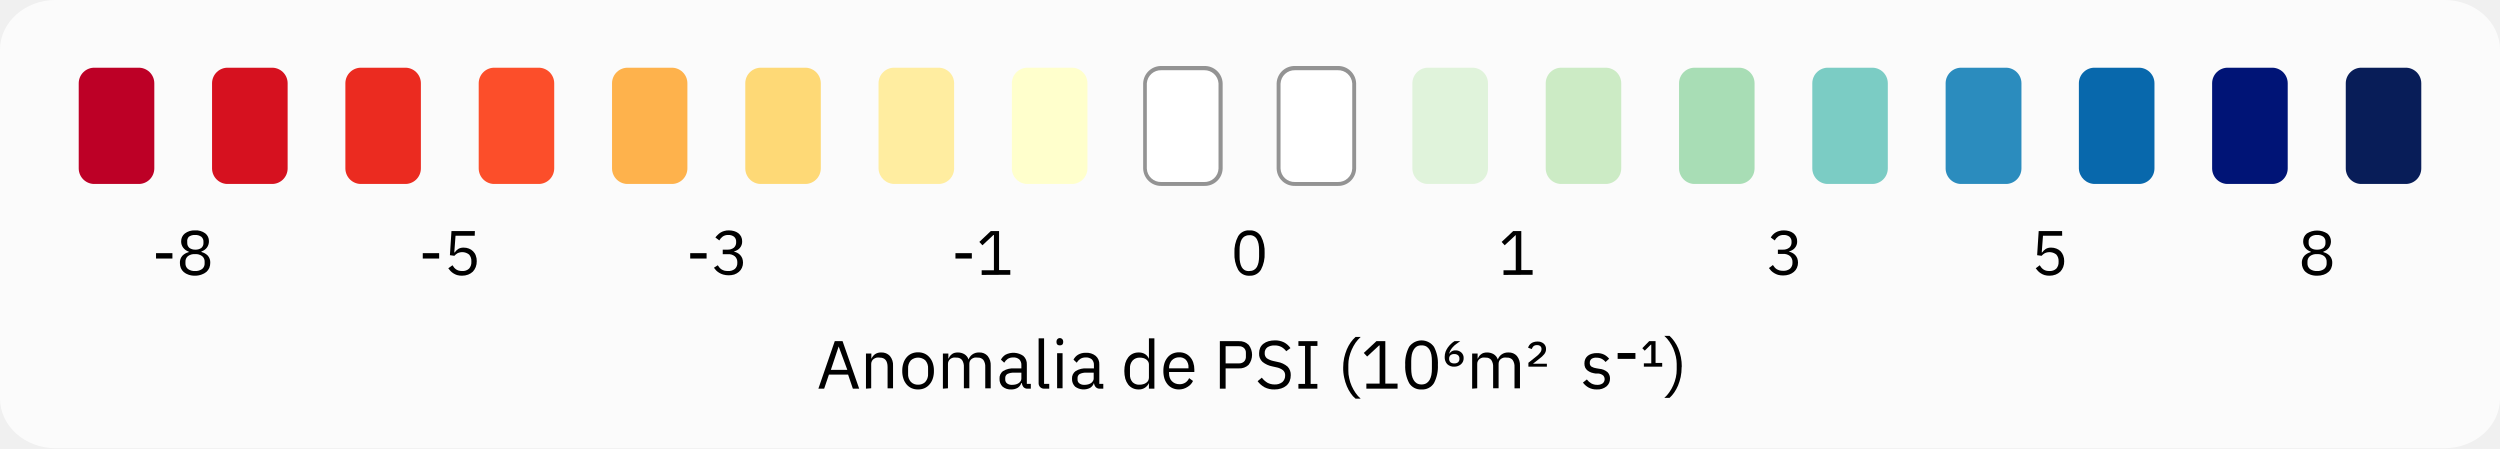
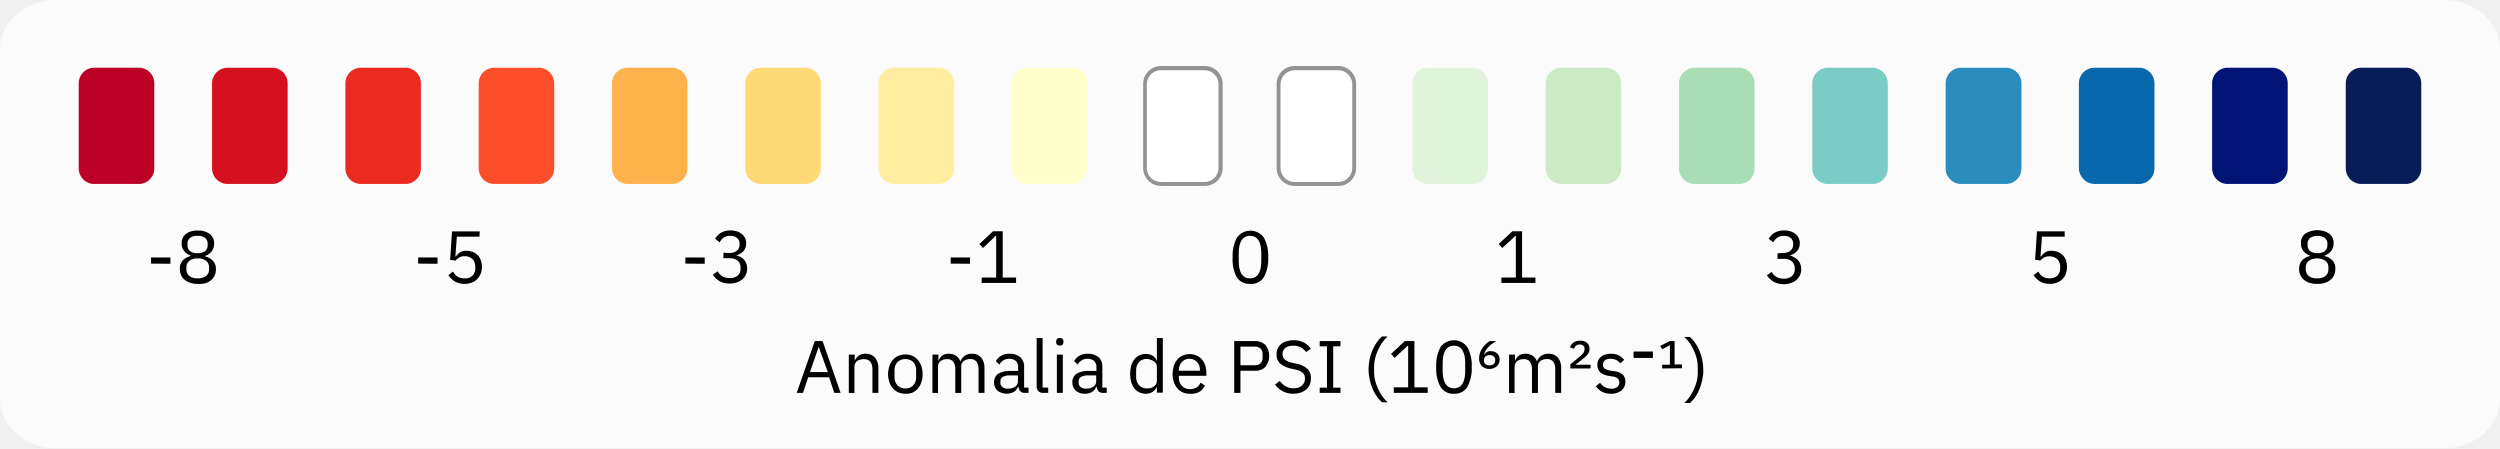
<svg xmlns="http://www.w3.org/2000/svg" id="Camada_1" data-name="Camada 1" viewBox="0 0 320.45 57.45">
-   <g style="opacity: 0.75">
-     <path d="M0,6.38C0,2.86,3.19,0,7.12,0H313.33c3.93,0,7.12,2.86,7.12,6.38V51.07c0,3.52-3.19,6.38-7.12,6.38H7.12C3.19,57.45,0,54.59,0,51.07Z" style="fill: #fff" />
+   <defs>
+     <style>.cls-1{opacity:0.75;}.cls-2{fill:#fff;}.cls-3{fill:#939393;}.cls-4{fill:#eb2b20;}.cls-5{fill:#d6111f;}.cls-6{fill:#bd0026;}.cls-7{fill:#0868ac;}.cls-8{fill:#001476;}.cls-9{fill:#081d58;}.cls-10{fill:#2b8cbe;}.cls-11{fill:#7bccc4;}.cls-12{fill:#a8ddb5;}.cls-13{fill:#ccebc5;}.cls-14{fill:#e0f3db;}.cls-15{fill:#ffc;}.cls-16{fill:#ffeda0;}.cls-17{fill:#fed976;}.cls-18{fill:#feb24c;}.cls-19{fill:#fc4e2a;}</style>
+   </defs>
+   <g class="cls-1">
+     <path class="cls-2" d="M0,6.38C0,2.86,3.19,0,7.12,0H313.33c3.93,0,7.12,2.86,7.12,6.38V51.07c0,3.52-3.19,6.38-7.12,6.38H7.12C3.19,57.45,0,54.59,0,51.07Z" />
  </g>
-   <g>
-     <path d="M54.19,33.14v-.69h2.1v.69Z" />
-     <path d="M60.85,30.22H58.39l-.16,2.14h.05a1.78,1.78,0,0,1,.46-.45,1.27,1.27,0,0,1,.7-.17,1.76,1.76,0,0,1,.66.12,1.46,1.46,0,0,1,.53.34,1.4,1.4,0,0,1,.35.54,1.92,1.92,0,0,1,.13.74,2,2,0,0,1-.13.75,1.79,1.79,0,0,1-.37.59,1.86,1.86,0,0,1-.6.38,2.18,2.18,0,0,1-.79.14,2.35,2.35,0,0,1-.63-.08,2,2,0,0,1-.47-.22,1.86,1.86,0,0,1-.37-.3,3.17,3.17,0,0,1-.29-.35L58,34a2.44,2.44,0,0,0,.22.31,1.38,1.38,0,0,0,.26.23,1.26,1.26,0,0,0,.33.15,1.84,1.84,0,0,0,.44.05,1.17,1.17,0,0,0,.88-.31,1.21,1.21,0,0,0,.29-.86v-.08a1.21,1.21,0,0,0-.29-.86,1.4,1.4,0,0,0-1.49-.17,1.8,1.8,0,0,0-.4.33l-.57-.08.2-3.09h3Z" />
-   </g>
-   <g>
-     <path d="M20,33.14v-.69h2.1v.69Z" />
-     <path d="M25,35.34a2.39,2.39,0,0,1-.84-.13,1.79,1.79,0,0,1-.61-.34,1.42,1.42,0,0,1-.37-.51,1.75,1.75,0,0,1-.12-.65,1.3,1.3,0,0,1,.31-.92,1.71,1.71,0,0,1,.82-.47v-.07a1.42,1.42,0,0,1-.7-.49,1.29,1.29,0,0,1-.27-.83,1.26,1.26,0,0,1,.47-1A2,2,0,0,1,25,29.53a2,2,0,0,1,1.31.38,1.23,1.23,0,0,1,.47,1,1.35,1.35,0,0,1-.26.83,1.42,1.42,0,0,1-.7.49v.07a1.76,1.76,0,0,1,.82.47,1.3,1.3,0,0,1,.31.92,1.75,1.75,0,0,1-.12.65,1.55,1.55,0,0,1-.37.51,1.89,1.89,0,0,1-.61.34A2.41,2.41,0,0,1,25,35.34Zm0-.6a1.43,1.43,0,0,0,.91-.26.88.88,0,0,0,.32-.74v-.17a.88.88,0,0,0-.32-.74,1.37,1.37,0,0,0-.91-.26,1.39,1.39,0,0,0-.91.26.9.9,0,0,0-.32.74v.17a.9.9,0,0,0,.32.74A1.45,1.45,0,0,0,25,34.74ZM25,32a1.26,1.26,0,0,0,.81-.22.81.81,0,0,0,.27-.66V31a.79.79,0,0,0-.27-.65,1.26,1.26,0,0,0-.81-.23,1.23,1.23,0,0,0-.8.23A.8.8,0,0,0,24,31v.12a.82.82,0,0,0,.28.66A1.23,1.23,0,0,0,25,32Z" />
-   </g>
-   <g>
-     <path d="M88.47,33.14v-.69h2.1v.69Z" />
-     <path d="M93.22,32a1.26,1.26,0,0,0,.86-.26.88.88,0,0,0,.28-.67V31a.81.81,0,0,0-.27-.66,1.13,1.13,0,0,0-.73-.22,1.19,1.19,0,0,0-.71.19,1.59,1.59,0,0,0-.45.51l-.5-.38A2,2,0,0,1,92,30.1a1.8,1.8,0,0,1,.82-.49,1.92,1.92,0,0,1,.61-.08,2.39,2.39,0,0,1,.66.09,1.66,1.66,0,0,1,.55.27,1.39,1.39,0,0,1,.36.44,1.33,1.33,0,0,1,.13.61,1.23,1.23,0,0,1-.31.86,1.27,1.27,0,0,1-.34.27,1.75,1.75,0,0,1-.43.17v0a2.32,2.32,0,0,1,.44.16,1.49,1.49,0,0,1,.38.28,1.51,1.51,0,0,1,.27.42,1.7,1.7,0,0,1,.1.57,1.59,1.59,0,0,1-.14.66,1.43,1.43,0,0,1-.39.52,1.92,1.92,0,0,1-.6.34,2.6,2.6,0,0,1-1.42,0,2.09,2.09,0,0,1-.5-.22,2,2,0,0,1-.39-.3,3.17,3.17,0,0,1-.29-.35L92,34a2.26,2.26,0,0,0,.23.31,1.18,1.18,0,0,0,.27.23,1.84,1.84,0,0,0,.35.15,2,2,0,0,0,.45.05,1.31,1.31,0,0,0,.9-.27,1,1,0,0,0,.31-.78v-.06a1,1,0,0,0-.31-.77,1.26,1.26,0,0,0-.9-.28h-.66V32Z" />
-   </g>
-   <g>
-     <path d="M122.47,33.14v-.69h2.1v.69Z" />
-     <path d="M125.83,35.24v-.6h1.57V30.12h-.06l-1.41,1.32-.4-.43L127,29.62h1.06v5h1.44v.6Z" />
-   </g>
-   <path d="M160.16,35.34a1.57,1.57,0,0,1-1.46-.77,4.12,4.12,0,0,1-.47-2.14,4.12,4.12,0,0,1,.47-2.14,1.56,1.56,0,0,1,1.46-.76,1.59,1.59,0,0,1,1.47.76,4.12,4.12,0,0,1,.47,2.14,4.12,4.12,0,0,1-.47,2.14A1.6,1.6,0,0,1,160.16,35.34Zm0-.6a1.15,1.15,0,0,0,.57-.14,1.06,1.06,0,0,0,.38-.38,2.27,2.27,0,0,0,.21-.59,4.14,4.14,0,0,0,.07-.74V32a4.14,4.14,0,0,0-.07-.74,2.27,2.27,0,0,0-.21-.59,1,1,0,0,0-1-.52,1.11,1.11,0,0,0-.56.14,1.06,1.06,0,0,0-.38.38,2,2,0,0,0-.21.59,3.38,3.38,0,0,0-.07.74v.92a3.38,3.38,0,0,0,.07.74,2,2,0,0,0,.21.59,1,1,0,0,0,.38.38A1.11,1.11,0,0,0,160.16,34.74Z" />
-   <path d="M192.72,35.24v-.6h1.57V30.12h0l-1.42,1.32-.39-.43,1.48-1.39H195v5h1.45v.6Z" />
-   <path d="M228.5,32a1.26,1.26,0,0,0,.86-.26.88.88,0,0,0,.28-.67V31a.81.81,0,0,0-.27-.66,1.13,1.13,0,0,0-.73-.22,1.19,1.19,0,0,0-.71.19,1.59,1.59,0,0,0-.45.51l-.5-.38a2,2,0,0,1,.25-.34,1.67,1.67,0,0,1,.82-.49,1.92,1.92,0,0,1,.61-.08,2.39,2.39,0,0,1,.66.09,1.66,1.66,0,0,1,.55.27,1.39,1.39,0,0,1,.36.44,1.33,1.33,0,0,1,.13.61,1.23,1.23,0,0,1-.31.86,1.27,1.27,0,0,1-.34.27,1.75,1.75,0,0,1-.43.17v0a2.32,2.32,0,0,1,.44.16,1.49,1.49,0,0,1,.38.28,1.51,1.51,0,0,1,.27.42,1.7,1.7,0,0,1,.1.57,1.59,1.59,0,0,1-.14.66,1.43,1.43,0,0,1-.39.52,1.92,1.92,0,0,1-.6.34,2.45,2.45,0,0,1-.78.12,2.57,2.57,0,0,1-.65-.08,2.2,2.2,0,0,1-.49-.22,2,2,0,0,1-.39-.3,3.17,3.17,0,0,1-.29-.35l.51-.39a2.26,2.26,0,0,0,.23.31,1.18,1.18,0,0,0,.27.23,1.84,1.84,0,0,0,.35.15,2,2,0,0,0,.45.05,1.31,1.31,0,0,0,.9-.27,1,1,0,0,0,.31-.78v-.06a1,1,0,0,0-.31-.77,1.26,1.26,0,0,0-.9-.28h-.66V32Z" />
-   <path d="M264.33,30.22h-2.46l-.16,2.14h.05a1.78,1.78,0,0,1,.46-.45,1.27,1.27,0,0,1,.7-.17,1.76,1.76,0,0,1,.66.12,1.6,1.6,0,0,1,.54.34,1.66,1.66,0,0,1,.34.54,1.92,1.92,0,0,1,.13.74,2,2,0,0,1-.13.75,1.79,1.79,0,0,1-.37.59,1.86,1.86,0,0,1-.6.38,2.18,2.18,0,0,1-.79.14,2.35,2.35,0,0,1-.63-.08,2,2,0,0,1-.47-.22,1.86,1.86,0,0,1-.37-.3,3.17,3.17,0,0,1-.29-.35l.51-.39a2.44,2.44,0,0,0,.22.31,1.38,1.38,0,0,0,.26.23,1.26,1.26,0,0,0,.33.15,1.84,1.84,0,0,0,.44.05,1.17,1.17,0,0,0,.88-.31,1.21,1.21,0,0,0,.29-.86v-.08a1.21,1.21,0,0,0-.29-.86,1.4,1.4,0,0,0-1.49-.17,1.8,1.8,0,0,0-.4.33l-.57-.08.2-3.09h3Z" />
-   <path d="M297,35.34a2.39,2.39,0,0,1-.84-.13,1.7,1.7,0,0,1-.61-.34,1.31,1.31,0,0,1-.37-.51,1.57,1.57,0,0,1-.13-.65,1.3,1.3,0,0,1,.32-.92,1.71,1.71,0,0,1,.82-.47v-.07a1.45,1.45,0,0,1-.71-.49,1.35,1.35,0,0,1-.26-.83,1.26,1.26,0,0,1,.47-1,2.45,2.45,0,0,1,2.62,0,1.26,1.26,0,0,1,.47,1,1.35,1.35,0,0,1-.26.83,1.45,1.45,0,0,1-.71.49v.07a1.71,1.71,0,0,1,.82.47,1.3,1.3,0,0,1,.32.92,1.57,1.57,0,0,1-.13.65,1.31,1.31,0,0,1-.37.51,1.74,1.74,0,0,1-.6.34A2.49,2.49,0,0,1,297,35.34Zm0-.6a1.43,1.43,0,0,0,.91-.26.9.9,0,0,0,.32-.74v-.17a.9.9,0,0,0-.32-.74,1.37,1.37,0,0,0-.91-.26,1.39,1.39,0,0,0-.91.26.9.9,0,0,0-.32.74v.17a.9.9,0,0,0,.32.74A1.45,1.45,0,0,0,297,34.74ZM297,32a1.28,1.28,0,0,0,.81-.22.81.81,0,0,0,.27-.66V31a.79.79,0,0,0-.27-.65,1.28,1.28,0,0,0-.81-.23,1.23,1.23,0,0,0-.8.23.77.77,0,0,0-.28.65v.12a.79.79,0,0,0,.28.66A1.23,1.23,0,0,0,297,32Z" />
-   <g>
-     <path d="M109.32,49.82l-.61-1.8h-2.46l-.61,1.8h-.74L107,43.73H108l2.13,6.09Zm-1.82-5.41h0l-1,3h2.11Z" />
-     <path d="M111,49.82v-4.5h.69V46h0a1.49,1.49,0,0,1,.47-.6,1.31,1.31,0,0,1,.8-.22,1.42,1.42,0,0,1,1.11.45,1.8,1.8,0,0,1,.4,1.26v2.89h-.7V47.05c0-.81-.34-1.21-1-1.21a1.33,1.33,0,0,0-.4,0,1.23,1.23,0,0,0-.35.15.72.72,0,0,0-.25.27.8.8,0,0,0-.1.38v3.13Z" />
-     <path d="M117.68,49.92a2,2,0,0,1-.83-.16,1.77,1.77,0,0,1-.64-.48,2.12,2.12,0,0,1-.41-.74,3,3,0,0,1-.15-1,3,3,0,0,1,.15-1,2.12,2.12,0,0,1,.41-.74,1.77,1.77,0,0,1,.64-.48,2,2,0,0,1,.83-.16,2,2,0,0,1,.82.16,1.77,1.77,0,0,1,.64.48,2.14,2.14,0,0,1,.42.74,3,3,0,0,1,.15,1,3,3,0,0,1-.15,1,2.14,2.14,0,0,1-.42.74,1.77,1.77,0,0,1-.64.48A2,2,0,0,1,117.68,49.92Zm0-.61a1.25,1.25,0,0,0,.92-.35,1.44,1.44,0,0,0,.36-1.07v-.64a1.44,1.44,0,0,0-.36-1.07,1.41,1.41,0,0,0-1.84,0,1.44,1.44,0,0,0-.36,1.07v.64a1.44,1.44,0,0,0,.36,1.07A1.25,1.25,0,0,0,117.68,49.31Z" />
-     <path d="M120.86,49.82v-4.5h.7V46h0l.18-.32a1,1,0,0,1,.25-.26.88.88,0,0,1,.33-.18,1.56,1.56,0,0,1,.46-.06,1.67,1.67,0,0,1,.82.21,1.25,1.25,0,0,1,.55.69h0a1.39,1.39,0,0,1,.46-.63,1.41,1.41,0,0,1,.91-.27,1.35,1.35,0,0,1,1.08.45,1.85,1.85,0,0,1,.39,1.26v2.89h-.7V47.05a1.47,1.47,0,0,0-.24-.91.88.88,0,0,0-.75-.3,1.23,1.23,0,0,0-.39,0,1.17,1.17,0,0,0-.34.15.78.78,0,0,0-.24.27.92.92,0,0,0-.08.38v3.13h-.7V47.05a1.47,1.47,0,0,0-.24-.91.86.86,0,0,0-.73-.3,1.33,1.33,0,0,0-.4,0,1.17,1.17,0,0,0-.34.15.78.78,0,0,0-.24.27.79.79,0,0,0-.09.38v3.13Z" />
-     <path d="M131.74,49.82a.68.68,0,0,1-.56-.21,1.06,1.06,0,0,1-.21-.52h-.05a1.16,1.16,0,0,1-.49.63,1.57,1.57,0,0,1-.81.2,1.61,1.61,0,0,1-1.11-.36,1.32,1.32,0,0,1-.39-1,1.12,1.12,0,0,1,.46-1,2.46,2.46,0,0,1,1.45-.34h.89V46.8a1,1,0,0,0-.26-.73,1.1,1.1,0,0,0-.8-.25,1.27,1.27,0,0,0-.69.18,1.52,1.52,0,0,0-.45.49l-.42-.39a1.65,1.65,0,0,1,.58-.63,2.21,2.21,0,0,1,2.29.15,1.39,1.39,0,0,1,.45,1.11V49.2h.51v.62Zm-2-.49a1.86,1.86,0,0,0,.48-.06,1.26,1.26,0,0,0,.37-.17.91.91,0,0,0,.25-.27.66.66,0,0,0,.08-.32v-.74H130a1.8,1.8,0,0,0-.88.17.58.58,0,0,0-.27.51v.18a.61.61,0,0,0,.24.52A1,1,0,0,0,129.74,49.33Z" />
-     <path d="M133.87,49.82a.69.69,0,0,1-.55-.21.69.69,0,0,1-.19-.51V43.37h.7V49.2h.66v.62Z" />
-     <path d="M135.85,44.27a.45.45,0,0,1-.33-.11.46.46,0,0,1-.1-.29v-.11a.43.43,0,1,1,.86,0v.11a.46.46,0,0,1-.1.29A.45.45,0,0,1,135.85,44.27Zm-.35,1h.7v4.5h-.7Z" />
-     <path d="M141,49.82a.68.68,0,0,1-.56-.21,1,1,0,0,1-.22-.52h0a1.16,1.16,0,0,1-.49.63,1.83,1.83,0,0,1-1.92-.16,1.32,1.32,0,0,1-.4-1,1.13,1.13,0,0,1,.47-1,2.44,2.44,0,0,1,1.45-.34h.89V46.8a1,1,0,0,0-.26-.73,1.11,1.11,0,0,0-.8-.25,1.24,1.24,0,0,0-.69.18,1.67,1.67,0,0,0-.46.49l-.41-.39a1.58,1.58,0,0,1,.58-.63,1.85,1.85,0,0,1,1-.25,1.83,1.83,0,0,1,1.27.4,1.36,1.36,0,0,1,.46,1.11V49.2h.51v.62Zm-2-.49a1.75,1.75,0,0,0,.48-.06,1.33,1.33,0,0,0,.38-.17.87.87,0,0,0,.24-.27.57.57,0,0,0,.09-.32v-.74h-.92a1.74,1.74,0,0,0-.88.17.58.58,0,0,0-.27.51v.18a.58.58,0,0,0,.24.52A1,1,0,0,0,138.94,49.33Z" />
-     <path d="M147.27,49.1h0a1.38,1.38,0,0,1-1.32.82,1.73,1.73,0,0,1-.76-.16,1.65,1.65,0,0,1-.58-.47,2.33,2.33,0,0,1-.37-.74,4.06,4.06,0,0,1,0-2,2.33,2.33,0,0,1,.37-.74,1.65,1.65,0,0,1,.58-.47,1.73,1.73,0,0,1,.76-.16,1.52,1.52,0,0,1,.81.2,1.27,1.27,0,0,1,.51.62h0V43.37h.7v6.45h-.7Zm-1.16.21a1.63,1.63,0,0,0,.45-.07,1.06,1.06,0,0,0,.37-.18.75.75,0,0,0,.25-.28.86.86,0,0,0,.09-.39V46.7a.67.67,0,0,0-.09-.34.83.83,0,0,0-.25-.28,1.06,1.06,0,0,0-.37-.18,1.63,1.63,0,0,0-.45-.06,1.2,1.2,0,0,0-.93.37,1.38,1.38,0,0,0-.34,1V48a1.35,1.35,0,0,0,.34,1A1.21,1.21,0,0,0,146.11,49.31Z" />
-     <path d="M151.14,49.92a2,2,0,0,1-.83-.16,1.77,1.77,0,0,1-.64-.48,2.29,2.29,0,0,1-.41-.74,3.24,3.24,0,0,1-.14-1,3.29,3.29,0,0,1,.14-1,2.29,2.29,0,0,1,.41-.74,1.77,1.77,0,0,1,.64-.48,2,2,0,0,1,.83-.16,1.92,1.92,0,0,1,.81.16,1.73,1.73,0,0,1,.61.46,1.94,1.94,0,0,1,.39.69,2.71,2.71,0,0,1,.14.88v.33h-3.24v.2a1.53,1.53,0,0,0,.09.54,1.24,1.24,0,0,0,.26.43,1.37,1.37,0,0,0,.42.29,1.48,1.48,0,0,0,.57.11,1.39,1.39,0,0,0,.74-.2,1.33,1.33,0,0,0,.49-.58l.5.36a1.69,1.69,0,0,1-.68.75A2,2,0,0,1,151.14,49.92Zm0-4.12a1.27,1.27,0,0,0-.52.1,1.3,1.3,0,0,0-.41.28,1.34,1.34,0,0,0-.26.43,1.4,1.4,0,0,0-.1.54v.06h2.49v-.09a1.37,1.37,0,0,0-.33-1A1.12,1.12,0,0,0,151.14,45.8Z" />
-     <path d="M156.36,49.82V43.73h2.43a1.66,1.66,0,0,1,1.26.47,2.08,2.08,0,0,1,0,2.56,1.65,1.65,0,0,1-1.26.46H157.1v2.6Zm.74-3.24h1.69a.94.94,0,0,0,.67-.23.85.85,0,0,0,.24-.65v-.45a.83.83,0,0,0-.24-.64.9.9,0,0,0-.67-.23H157.1Z" />
-     <path d="M163.36,49.92a2.62,2.62,0,0,1-1.27-.28,2.76,2.76,0,0,1-.89-.78l.54-.45a2.56,2.56,0,0,0,.72.65,1.92,1.92,0,0,0,.92.22,1.48,1.48,0,0,0,1-.31,1.09,1.09,0,0,0,.35-.84.83.83,0,0,0-.27-.67,2,2,0,0,0-.86-.38l-.5-.11a2.89,2.89,0,0,1-1.27-.58,1.36,1.36,0,0,1-.44-1.1,1.8,1.8,0,0,1,.14-.71,1.42,1.42,0,0,1,.42-.52,1.83,1.83,0,0,1,.64-.32,2.88,2.88,0,0,1,.81-.11,2.54,2.54,0,0,1,1.18.25,2.26,2.26,0,0,1,.83.74l-.54.4a2,2,0,0,0-.61-.54,1.75,1.75,0,0,0-.89-.2,1.55,1.55,0,0,0-.92.24.87.87,0,0,0-.34.75.79.79,0,0,0,.28.66,2.42,2.42,0,0,0,.86.35l.5.11a2.67,2.67,0,0,1,1.3.61,1.5,1.5,0,0,1,.4,1.09,2,2,0,0,1-.14.76,1.63,1.63,0,0,1-.42.58,1.9,1.9,0,0,1-.66.36A2.65,2.65,0,0,1,163.36,49.92Z" />
-     <path d="M166.43,49.82v-.61h.85V44.34h-.85v-.61h2.44v.61H168v4.87h.86v.61Z" />
-     <path d="M172.17,47.1a6,6,0,0,1,.12-1.21,7,7,0,0,1,.34-1.09,5,5,0,0,1,.5-.91,4.24,4.24,0,0,1,.62-.7h.66a4.79,4.79,0,0,0-.66.75,5.59,5.59,0,0,0-.81,1.85,3.94,3.94,0,0,0-.11.94v.75a3.91,3.91,0,0,0,.11,1,4.71,4.71,0,0,0,.32,1,5.51,5.51,0,0,0,.5.89,3.85,3.85,0,0,0,.65.73h-.66a3.13,3.13,0,0,1-.61-.68,4.65,4.65,0,0,1-.5-.91,5.9,5.9,0,0,1-.34-1.1A5.43,5.43,0,0,1,172.17,47.1Z" />
-     <path d="M175.14,49.82v-.65h1.7V44.28h-.07l-1.53,1.42-.43-.46,1.62-1.51h1.14v5.44h1.57v.65Z" />
-     <path d="M182.21,49.92a1.73,1.73,0,0,1-1.59-.82,4.57,4.57,0,0,1-.5-2.32,4.52,4.52,0,0,1,.5-2.32,1.95,1.95,0,0,1,3.19,0,4.52,4.52,0,0,1,.5,2.32,4.57,4.57,0,0,1-.5,2.32A1.74,1.74,0,0,1,182.21,49.92Zm0-.64a1.21,1.21,0,0,0,.62-.15,1.27,1.27,0,0,0,.41-.42,2.23,2.23,0,0,0,.23-.63,4,4,0,0,0,.07-.81v-1a4.14,4.14,0,0,0-.07-.81,2.23,2.23,0,0,0-.23-.63,1.27,1.27,0,0,0-.41-.42,1.21,1.21,0,0,0-.62-.14,1.2,1.2,0,0,0-.61.14,1.16,1.16,0,0,0-.4.42,2,2,0,0,0-.24.63,5.09,5.09,0,0,0-.07.81v1a4.89,4.89,0,0,0,.07.81,2,2,0,0,0,.24.63,1.16,1.16,0,0,0,.4.42A1.2,1.2,0,0,0,182.21,49.28Z" />
-     <path d="M186.41,47a1.22,1.22,0,0,1-.91-.33,1.3,1.3,0,0,1-.32-.92,2.08,2.08,0,0,1,.11-.66,2.73,2.73,0,0,1,.3-.56,3,3,0,0,1,.41-.46,2.26,2.26,0,0,1,.44-.34h.73q-.31.21-.54.39a2.49,2.49,0,0,0-.41.37,2.26,2.26,0,0,0-.3.41,2.17,2.17,0,0,0-.17.47h0a1.3,1.3,0,0,1,.3-.32.89.89,0,0,1,.52-.14,1.05,1.05,0,0,1,.74.27.91.91,0,0,1,.3.72,1,1,0,0,1-.34.79A1.28,1.28,0,0,1,186.41,47Zm0-.42a.72.72,0,0,0,.48-.14.56.56,0,0,0,.18-.46v0a.55.55,0,0,0-.18-.45.73.73,0,0,0-.48-.15.75.75,0,0,0-.49.15.58.58,0,0,0-.17.45v0a.59.59,0,0,0,.17.46A.75.75,0,0,0,186.41,46.58Z" />
-     <path d="M188.7,49.82v-4.5h.7V46h0l.18-.32a1,1,0,0,1,.25-.26,1,1,0,0,1,.33-.18,1.56,1.56,0,0,1,.46-.06,1.67,1.67,0,0,1,.82.21,1.25,1.25,0,0,1,.55.69h0a1.39,1.39,0,0,1,.46-.63,1.41,1.41,0,0,1,.91-.27,1.35,1.35,0,0,1,1.08.45,1.85,1.85,0,0,1,.39,1.26v2.89h-.7V47.05a1.47,1.47,0,0,0-.24-.91.88.88,0,0,0-.75-.3,1.23,1.23,0,0,0-.39,0,1.17,1.17,0,0,0-.34.15.78.78,0,0,0-.24.27.92.92,0,0,0-.08.38v3.13h-.7V47.05a1.47,1.47,0,0,0-.24-.91.86.86,0,0,0-.73-.3,1.33,1.33,0,0,0-.4,0,1.17,1.17,0,0,0-.34.15.78.78,0,0,0-.24.27.79.79,0,0,0-.09.38v3.13Z" />
-     <path d="M198.28,47h-2.37v-.5l1.14-.91a2.14,2.14,0,0,0,.39-.42.71.71,0,0,0,.15-.44v0a.46.46,0,0,0-.15-.36.57.57,0,0,0-.42-.13.63.63,0,0,0-.46.14,1,1,0,0,0-.22.36l-.47-.17a1,1,0,0,1,.14-.3.94.94,0,0,1,.24-.25,1.08,1.08,0,0,1,.34-.17,1.35,1.35,0,0,1,.46-.07,1.15,1.15,0,0,1,.83.27.88.88,0,0,1,.29.68,1,1,0,0,1-.23.67,3,3,0,0,1-.6.56l-.84.66h1.78Z" />
-     <path d="M204.68,49.92a2.09,2.09,0,0,1-1.05-.24,2.33,2.33,0,0,1-.73-.64l.5-.4a2,2,0,0,0,.58.51,1.54,1.54,0,0,0,.75.18,1.12,1.12,0,0,0,.7-.19.7.7,0,0,0,.08-1,1.12,1.12,0,0,0-.62-.26l-.36,0a3,3,0,0,1-.57-.13,1.82,1.82,0,0,1-.46-.25,1.15,1.15,0,0,1-.31-.38,1.27,1.27,0,0,1-.1-.54,1.34,1.34,0,0,1,.12-.58,1.2,1.2,0,0,1,.33-.41,1.52,1.52,0,0,1,.51-.25,2.2,2.2,0,0,1,.64-.08,2,2,0,0,1,.92.19,2.05,2.05,0,0,1,.65.53l-.46.42a1.39,1.39,0,0,0-.44-.38,1.42,1.42,0,0,0-.72-.17A1,1,0,0,0,204,46a.61.61,0,0,0-.22.51A.53.53,0,0,0,204,47a1.71,1.71,0,0,0,.64.21l.35.06a1.84,1.84,0,0,1,1.06.43,1.13,1.13,0,0,1,.32.83,1.26,1.26,0,0,1-.45,1A1.82,1.82,0,0,1,204.68,49.92Z" />
-     <path d="M207.35,46v-.75h2.28V46Z" />
-     <path d="M210.71,47v-.43h.95V44.18h-.06l-.78.77-.31-.32.88-.9h.82v2.79h.85V47Z" />
-     <path d="M215.55,47.1a6.08,6.08,0,0,1-.12,1.22,6.75,6.75,0,0,1-.34,1.1,5.23,5.23,0,0,1-.5.91A3.75,3.75,0,0,1,214,51h-.67a3.53,3.53,0,0,0,.65-.73,4.84,4.84,0,0,0,.5-.89,5.44,5.44,0,0,0,.33-1,4.47,4.47,0,0,0,.11-1v-.75a4.53,4.53,0,0,0-.11-.94,7.2,7.2,0,0,0-.32-1,5.2,5.2,0,0,0-.5-.89,3.94,3.94,0,0,0-.66-.75H214a4.2,4.2,0,0,1,.61.7,5,5,0,0,1,.51.91,6,6,0,0,1,.45,2.3Z" />
-   </g>
-   <g>
-     <g>
-       <path d="M166,23.58h5.47a2,2,0,0,0,2.11-2V10.68a2,2,0,0,0-2.11-2H166a2,2,0,0,0-2.11,2V21.61A2,2,0,0,0,166,23.58Z" style="fill: #fff" />
-       <path d="M171.45,23.83H166a2.29,2.29,0,0,1-2.36-2.22V10.68A2.3,2.3,0,0,1,166,8.46h5.47a2.3,2.3,0,0,1,2.36,2.22V21.61A2.29,2.29,0,0,1,171.45,23.83ZM166,9a1.81,1.81,0,0,0-1.86,1.72V21.61A1.8,1.8,0,0,0,166,23.33h5.47a1.8,1.8,0,0,0,1.86-1.72V10.68A1.81,1.81,0,0,0,171.45,9Z" style="fill: #939393" />
-     </g>
-     <path d="M46.38,23.58h5.46a2,2,0,0,0,2.11-2V10.68a2,2,0,0,0-2.11-2H46.38a2,2,0,0,0-2.11,2V21.61A2,2,0,0,0,46.38,23.58Z" style="fill: #eb2b20" />
-     <path d="M29.29,23.58h5.47a2,2,0,0,0,2.11-2V10.68a2,2,0,0,0-2.11-2H29.29a2,2,0,0,0-2.11,2V21.61A2,2,0,0,0,29.29,23.58Z" style="fill: #d6111f" />
-     <path d="M12.2,23.58h5.47a2,2,0,0,0,2.11-2V10.68a2,2,0,0,0-2.11-2H12.2a2,2,0,0,0-2.11,2V21.61A2,2,0,0,0,12.2,23.58Z" style="fill: #bd0026" />
-     <path d="M268.58,23.58h5.47a2,2,0,0,0,2.11-2V10.68a2,2,0,0,0-2.11-2h-5.47a2,2,0,0,0-2.11,2V21.61A2.05,2.05,0,0,0,268.58,23.58Z" style="fill: #0868ac" />
-     <path d="M285.66,23.58h5.47a2,2,0,0,0,2.11-2V10.68a2,2,0,0,0-2.11-2h-5.47a2,2,0,0,0-2.11,2V21.61A2,2,0,0,0,285.66,23.58Z" style="fill: #001476" />
-     <path d="M302.79,23.58h5.46a2,2,0,0,0,2.11-2V10.68a2,2,0,0,0-2.11-2h-5.46a2,2,0,0,0-2.11,2V21.61A2,2,0,0,0,302.79,23.58Z" style="fill: #081d58" />
-     <path d="M251.5,23.58H257a2,2,0,0,0,2.11-2V10.68a2,2,0,0,0-2.11-2H251.5a2,2,0,0,0-2.11,2V21.61A2,2,0,0,0,251.5,23.58Z" style="fill: #2b8cbe" />
-     <path d="M234.41,23.58h5.46a2,2,0,0,0,2.11-2V10.68a2,2,0,0,0-2.11-2h-5.46a2,2,0,0,0-2.11,2V21.61A2,2,0,0,0,234.41,23.58Z" style="fill: #7bccc4" />
-     <path d="M217.33,23.58h5.46a2,2,0,0,0,2.11-2V10.68a2,2,0,0,0-2.11-2h-5.46a2,2,0,0,0-2.11,2V21.61A2,2,0,0,0,217.33,23.58Z" style="fill: #a8ddb5" />
-     <path d="M200.24,23.58h5.47a2,2,0,0,0,2.1-2V10.68a2,2,0,0,0-2.1-2h-5.47a2,2,0,0,0-2.11,2V21.61A2,2,0,0,0,200.24,23.58Z" style="fill: #ccebc5" />
-     <path d="M183.15,23.58h5.47a2,2,0,0,0,2.11-2V10.68a2,2,0,0,0-2.11-2h-5.47a2,2,0,0,0-2.11,2V21.61A2,2,0,0,0,183.15,23.58Z" style="fill: #e0f3db" />
-     <g>
-       <path d="M148.89,23.58h5.47a2,2,0,0,0,2.11-2V10.68a2,2,0,0,0-2.11-2h-5.47a2,2,0,0,0-2.11,2V21.61A2.05,2.05,0,0,0,148.89,23.58Z" style="fill: #fff" />
-       <path d="M154.36,23.83h-5.47a2.29,2.29,0,0,1-2.36-2.22V10.68a2.3,2.3,0,0,1,2.36-2.22h5.47a2.3,2.3,0,0,1,2.36,2.22V21.61A2.29,2.29,0,0,1,154.36,23.83ZM148.89,9A1.81,1.81,0,0,0,147,10.68V21.61a1.8,1.8,0,0,0,1.86,1.72h5.47a1.79,1.79,0,0,0,1.86-1.72V10.68A1.8,1.8,0,0,0,154.36,9Z" style="fill: #939393" />
-     </g>
-     <path d="M131.81,23.58h5.47a2,2,0,0,0,2.11-2V10.68a2,2,0,0,0-2.11-2h-5.47a2,2,0,0,0-2.11,2V21.61A2,2,0,0,0,131.81,23.58Z" style="fill: #ffc" />
-     <path d="M114.72,23.58h5.47a2,2,0,0,0,2.11-2V10.68a2,2,0,0,0-2.11-2h-5.47a2,2,0,0,0-2.11,2V21.61A2.05,2.05,0,0,0,114.72,23.58Z" style="fill: #ffeda0" />
-     <path d="M97.63,23.58h5.47a2,2,0,0,0,2.11-2V10.68a2,2,0,0,0-2.11-2H97.63a2,2,0,0,0-2.1,2V21.61A2,2,0,0,0,97.63,23.58Z" style="fill: #fed976" />
-     <path d="M80.55,23.58H86a2,2,0,0,0,2.11-2V10.68a2,2,0,0,0-2.11-2H80.55a2,2,0,0,0-2.1,2V21.61A2,2,0,0,0,80.55,23.58Z" style="fill: #feb24c" />
-     <path d="M63.47,23.58h5.46a2,2,0,0,0,2.11-2V10.68a2,2,0,0,0-2.11-2H63.47a2,2,0,0,0-2.11,2V21.61A2,2,0,0,0,63.47,23.58Z" style="fill: #fc4e2a" />
-   </g>
+   <path class="cls-2" d="M166,23.58h5.47a2,2,0,0,0,2.11-2V10.68a2,2,0,0,0-2.11-2H166a2,2,0,0,0-2.11,2V21.61A2,2,0,0,0,166,23.58Z" />
+   <path class="cls-3" d="M171.45,23.83H166a2.29,2.29,0,0,1-2.36-2.22V10.68A2.3,2.3,0,0,1,166,8.46h5.47a2.3,2.3,0,0,1,2.36,2.22V21.61A2.29,2.29,0,0,1,171.45,23.83ZM166,9a1.81,1.81,0,0,0-1.86,1.72V21.61A1.8,1.8,0,0,0,166,23.33h5.47a1.8,1.8,0,0,0,1.86-1.72V10.68A1.81,1.81,0,0,0,171.45,9Z" />
+   <path class="cls-4" d="M46.38,23.58h5.46a2,2,0,0,0,2.11-2V10.68a2,2,0,0,0-2.11-2H46.38a2,2,0,0,0-2.11,2V21.61A2,2,0,0,0,46.38,23.58Z" />
+   <path class="cls-5" d="M29.29,23.58h5.47a2,2,0,0,0,2.11-2V10.68a2,2,0,0,0-2.11-2H29.29a2,2,0,0,0-2.11,2V21.61A2,2,0,0,0,29.29,23.58Z" />
+   <path class="cls-6" d="M12.2,23.58h5.47a2,2,0,0,0,2.11-2V10.68a2,2,0,0,0-2.11-2H12.2a2,2,0,0,0-2.11,2V21.61A2,2,0,0,0,12.2,23.58Z" />
+   <path class="cls-7" d="M268.58,23.58h5.47a2,2,0,0,0,2.11-2V10.68a2,2,0,0,0-2.11-2h-5.47a2,2,0,0,0-2.11,2V21.61A2.05,2.05,0,0,0,268.58,23.58Z" />
+   <path class="cls-8" d="M285.66,23.58h5.47a2,2,0,0,0,2.11-2V10.68a2,2,0,0,0-2.11-2h-5.47a2,2,0,0,0-2.11,2V21.61A2,2,0,0,0,285.66,23.58Z" />
+   <path class="cls-9" d="M302.79,23.58h5.46a2,2,0,0,0,2.11-2V10.68a2,2,0,0,0-2.11-2h-5.46a2,2,0,0,0-2.11,2V21.61A2,2,0,0,0,302.79,23.58Z" />
+   <path class="cls-10" d="M251.5,23.58H257a2,2,0,0,0,2.11-2V10.68a2,2,0,0,0-2.11-2H251.5a2,2,0,0,0-2.11,2V21.61A2,2,0,0,0,251.5,23.58Z" />
+   <path class="cls-11" d="M234.41,23.58h5.46a2,2,0,0,0,2.11-2V10.68a2,2,0,0,0-2.11-2h-5.46a2,2,0,0,0-2.11,2V21.61A2,2,0,0,0,234.41,23.58Z" />
+   <path class="cls-12" d="M217.33,23.58h5.46a2,2,0,0,0,2.11-2V10.68a2,2,0,0,0-2.11-2h-5.46a2,2,0,0,0-2.11,2V21.61A2,2,0,0,0,217.33,23.58Z" />
+   <path class="cls-13" d="M200.24,23.58h5.47a2,2,0,0,0,2.1-2V10.68a2,2,0,0,0-2.1-2h-5.47a2,2,0,0,0-2.11,2V21.61A2,2,0,0,0,200.24,23.58Z" />
+   <path class="cls-14" d="M183.15,23.58h5.47a2,2,0,0,0,2.11-2V10.68a2,2,0,0,0-2.11-2h-5.47a2,2,0,0,0-2.11,2V21.61A2,2,0,0,0,183.15,23.58Z" />
+   <path class="cls-2" d="M148.89,23.58h5.47a2,2,0,0,0,2.11-2V10.68a2,2,0,0,0-2.11-2h-5.47a2,2,0,0,0-2.11,2V21.61A2.05,2.05,0,0,0,148.89,23.58Z" />
+   <path class="cls-3" d="M154.36,23.83h-5.47a2.29,2.29,0,0,1-2.36-2.22V10.68a2.3,2.3,0,0,1,2.36-2.22h5.47a2.3,2.3,0,0,1,2.36,2.22V21.61A2.29,2.29,0,0,1,154.36,23.83ZM148.89,9A1.81,1.81,0,0,0,147,10.68V21.61a1.8,1.8,0,0,0,1.86,1.72h5.47a1.79,1.79,0,0,0,1.86-1.72V10.68A1.8,1.8,0,0,0,154.36,9Z" />
+   <path class="cls-15" d="M131.81,23.58h5.47a2,2,0,0,0,2.11-2V10.68a2,2,0,0,0-2.11-2h-5.47a2,2,0,0,0-2.11,2V21.61A2,2,0,0,0,131.81,23.58Z" />
+   <path class="cls-16" d="M114.72,23.58h5.47a2,2,0,0,0,2.11-2V10.68a2,2,0,0,0-2.11-2h-5.47a2,2,0,0,0-2.11,2V21.61A2.05,2.05,0,0,0,114.72,23.58Z" />
+   <path class="cls-17" d="M97.63,23.58h5.47a2,2,0,0,0,2.11-2V10.68a2,2,0,0,0-2.11-2H97.63a2,2,0,0,0-2.1,2V21.61A2,2,0,0,0,97.63,23.58Z" />
+   <path class="cls-18" d="M80.55,23.58H86a2,2,0,0,0,2.11-2V10.68a2,2,0,0,0-2.11-2H80.55a2,2,0,0,0-2.1,2V21.61A2,2,0,0,0,80.55,23.58Z" />
+   <path class="cls-19" d="M63.47,23.58h5.46a2,2,0,0,0,2.11-2V10.68a2,2,0,0,0-2.11-2H63.47a2,2,0,0,0-2.11,2V21.61A2,2,0,0,0,63.47,23.58Z" />
+   <path d="M53.6,33.79V33h2.48v.81Z" />
+   <path d="M61.46,30.34h-2.9l-.19,2.53h.06a2.08,2.08,0,0,1,.54-.53,1.48,1.48,0,0,1,.82-.2,2.22,2.22,0,0,1,.79.14,1.91,1.91,0,0,1,.63.41,1.81,1.81,0,0,1,.41.64,2.31,2.31,0,0,1,.15.86,2.56,2.56,0,0,1-.15.89,1.92,1.92,0,0,1-.45.69,1.76,1.76,0,0,1-.7.45,2.49,2.49,0,0,1-.93.17,2.7,2.7,0,0,1-.74-.1,2.1,2.1,0,0,1-.57-.25,3,3,0,0,1-.43-.36,4.35,4.35,0,0,1-.34-.41l.6-.46a3.32,3.32,0,0,0,.26.36,1.54,1.54,0,0,0,.31.27,1.21,1.21,0,0,0,.38.18,2,2,0,0,0,.53.06,1.24,1.24,0,0,0,1.38-1.38v-.09a1.38,1.38,0,0,0-.35-1,1.34,1.34,0,0,0-1-.37,1.32,1.32,0,0,0-.72.17,2.22,2.22,0,0,0-.47.39l-.68-.09.24-3.65h3.55Z" />
+   <path d="M19.36,33.79V33h2.48v.81Z" />
+   <path d="M25.35,36.39a3,3,0,0,1-1-.15,2.12,2.12,0,0,1-.72-.41,1.58,1.58,0,0,1-.43-.6,1.94,1.94,0,0,1-.15-.76,1.53,1.53,0,0,1,.37-1.09,2.08,2.08,0,0,1,1-.56v-.07a1.69,1.69,0,0,1-.83-.59,1.52,1.52,0,0,1-.31-1A1.47,1.47,0,0,1,23.8,30a2.39,2.39,0,0,1,1.55-.45A2.4,2.4,0,0,1,26.9,30a1.5,1.5,0,0,1,.55,1.21,1.58,1.58,0,0,1-.31,1,1.74,1.74,0,0,1-.83.59v.07a2.08,2.08,0,0,1,1,.56,1.58,1.58,0,0,1,.37,1.09,1.94,1.94,0,0,1-.15.76,1.61,1.61,0,0,1-.44.6,2,2,0,0,1-.71.41A3,3,0,0,1,25.35,36.39Zm0-.71a1.68,1.68,0,0,0,1.07-.3,1.09,1.09,0,0,0,.38-.88v-.2a1.05,1.05,0,0,0-.38-.87,1.63,1.63,0,0,0-1.07-.31,1.67,1.67,0,0,0-1.08.31,1.05,1.05,0,0,0-.38.87v.2a1.09,1.09,0,0,0,.38.88A1.73,1.73,0,0,0,25.35,35.68Zm0-3.23a1.51,1.51,0,0,0,.95-.26,1,1,0,0,0,.32-.78v-.14a1,1,0,0,0-.32-.78,1.51,1.51,0,0,0-.95-.26,1.49,1.49,0,0,0-1,.26.94.94,0,0,0-.32.78v.14a.94.94,0,0,0,.32.78A1.49,1.49,0,0,0,25.35,32.45Z" />
+   <path d="M87.85,33.79V33h2.48v.81Z" />
+   <path d="M93.46,32.43a1.47,1.47,0,0,0,1-.3,1,1,0,0,0,.34-.79v-.07a.92.92,0,0,0-.33-.78,1.34,1.34,0,0,0-.86-.26,1.4,1.4,0,0,0-.83.22,1.58,1.58,0,0,0-.53.61l-.59-.46a2.55,2.55,0,0,1,.3-.39,1.76,1.76,0,0,1,.41-.35,2.13,2.13,0,0,1,.55-.24,2.6,2.6,0,0,1,.71-.09,2.56,2.56,0,0,1,.79.11,1.83,1.83,0,0,1,.64.32,1.56,1.56,0,0,1,.43.52,1.65,1.65,0,0,1,.16.71,1.76,1.76,0,0,1-.1.58,1.48,1.48,0,0,1-.27.44,1.62,1.62,0,0,1-.41.32,1.69,1.69,0,0,1-.5.2v0a2,2,0,0,1,.52.19,1.45,1.45,0,0,1,.45.33,1.57,1.57,0,0,1,.31.5,1.69,1.69,0,0,1,.12.66,1.86,1.86,0,0,1-.16.79,1.82,1.82,0,0,1-.46.61,2,2,0,0,1-.71.39,2.73,2.73,0,0,1-.92.15,2.86,2.86,0,0,1-.76-.1,2.1,2.1,0,0,1-.59-.25,2.73,2.73,0,0,1-.45-.36,2.79,2.79,0,0,1-.35-.42l.6-.45a2.42,2.42,0,0,0,.27.36,1.4,1.4,0,0,0,.33.27,1.38,1.38,0,0,0,.41.18,2.09,2.09,0,0,0,.53.06,1.51,1.51,0,0,0,1.06-.32,1.15,1.15,0,0,0,.36-.91v-.08a1.15,1.15,0,0,0-.36-.91,1.51,1.51,0,0,0-1.06-.32h-.78v-.71Z" />
+   <path d="M121.86,33.79V33h2.48v.81Z" />
+   <path d="M125.83,36.27v-.7h1.86V30.23h-.07L126,31.79l-.47-.51,1.76-1.64h1.24v5.93h1.71v.7Z" />
+   <path d="M160.23,36.39a1.89,1.89,0,0,1-1.74-.91A4.91,4.91,0,0,1,158,33a4.93,4.93,0,0,1,.54-2.53,2.12,2.12,0,0,1,3.47,0,4.92,4.92,0,0,1,.55,2.53,4.91,4.91,0,0,1-.55,2.52A1.88,1.88,0,0,1,160.23,36.39Zm0-.71a1.24,1.24,0,0,0,.66-.16,1.38,1.38,0,0,0,.45-.45,2.35,2.35,0,0,0,.25-.69,4.79,4.79,0,0,0,.08-.88V32.42a4.63,4.63,0,0,0-.08-.88,2.31,2.31,0,0,0-.25-.7,1.38,1.38,0,0,0-.45-.45,1.24,1.24,0,0,0-.66-.16,1.28,1.28,0,0,0-.67.16,1.38,1.38,0,0,0-.45.45,2.61,2.61,0,0,0-.25.7,4.63,4.63,0,0,0-.08.88V33.5a4.79,4.79,0,0,0,.08.88,2.67,2.67,0,0,0,.25.69,1.38,1.38,0,0,0,.45.45A1.28,1.28,0,0,0,160.23,35.68Z" />
+   <path d="M192.45,36.27v-.7h1.85V30.23h-.06l-1.68,1.56-.46-.51,1.76-1.64h1.24v5.93h1.71v.7Z" />
+   <path d="M228.51,32.43a1.47,1.47,0,0,0,1-.3,1,1,0,0,0,.34-.79v-.07a.92.92,0,0,0-.33-.78,1.34,1.34,0,0,0-.86-.26,1.4,1.4,0,0,0-.83.22,1.67,1.67,0,0,0-.53.61l-.59-.46a2.55,2.55,0,0,1,.3-.39,1.76,1.76,0,0,1,.41-.35,2.13,2.13,0,0,1,.55-.24,2.6,2.6,0,0,1,.71-.09,2.56,2.56,0,0,1,.79.11,1.83,1.83,0,0,1,.64.32,1.45,1.45,0,0,1,.43.52,1.51,1.51,0,0,1,.16.71,1.76,1.76,0,0,1-.1.58,1.48,1.48,0,0,1-.27.44,1.62,1.62,0,0,1-.41.32,1.69,1.69,0,0,1-.5.2v0A2,2,0,0,1,230,33a1.45,1.45,0,0,1,.45.33,1.57,1.57,0,0,1,.31.5,1.69,1.69,0,0,1,.12.66,1.86,1.86,0,0,1-.16.79,1.82,1.82,0,0,1-.46.61,2,2,0,0,1-.71.39,2.69,2.69,0,0,1-.92.15,2.86,2.86,0,0,1-.76-.1,2.1,2.1,0,0,1-.59-.25,2.73,2.73,0,0,1-.45-.36,2.79,2.79,0,0,1-.35-.42l.6-.45a2.42,2.42,0,0,0,.27.36,1.4,1.4,0,0,0,.33.27,1.38,1.38,0,0,0,.41.18,2.09,2.09,0,0,0,.53.06,1.51,1.51,0,0,0,1.06-.32,1.16,1.16,0,0,0,.37-.91v-.08a1.16,1.16,0,0,0-.37-.91,1.51,1.51,0,0,0-1.06-.32h-.78v-.71Z" />
+   <path d="M264.65,30.34h-2.91l-.19,2.53h.07a2.22,2.22,0,0,1,.53-.53,1.52,1.52,0,0,1,.83-.2,2.21,2.21,0,0,1,.78.14,1.81,1.81,0,0,1,.63.41,1.7,1.7,0,0,1,.42.64,2.71,2.71,0,0,1,0,1.75,1.9,1.9,0,0,1-.44.69,1.84,1.84,0,0,1-.7.45,2.54,2.54,0,0,1-.94.17,2.76,2.76,0,0,1-.74-.1,1.91,1.91,0,0,1-.56-.25,2.22,2.22,0,0,1-.43-.36,3.21,3.21,0,0,1-.34-.41l.6-.46a3.32,3.32,0,0,0,.26.36,1.27,1.27,0,0,0,.3.27,1.17,1.17,0,0,0,.39.18,2,2,0,0,0,.52.06,1.4,1.4,0,0,0,1-.36,1.42,1.42,0,0,0,.35-1v-.09a1.42,1.42,0,0,0-.35-1A1.63,1.63,0,0,0,262,33a2.5,2.5,0,0,0-.47.39l-.67-.09.24-3.65h3.55Z" />
+   <path d="M297,36.39a3,3,0,0,1-1-.15,1.94,1.94,0,0,1-.72-.41,1.73,1.73,0,0,1-.44-.6,1.94,1.94,0,0,1-.14-.76,1.53,1.53,0,0,1,.37-1.09,2,2,0,0,1,1-.56v-.07a1.77,1.77,0,0,1-.84-.59,1.58,1.58,0,0,1-.3-1,1.47,1.47,0,0,1,.55-1.21,2.88,2.88,0,0,1,3.09,0,1.47,1.47,0,0,1,.55,1.21,1.58,1.58,0,0,1-.3,1,1.77,1.77,0,0,1-.84.59v.07a2,2,0,0,1,1,.56,1.53,1.53,0,0,1,.37,1.09,2.14,2.14,0,0,1-.14.76,1.73,1.73,0,0,1-.44.6,1.94,1.94,0,0,1-.72.41A3,3,0,0,1,297,36.39Zm0-.71a1.69,1.69,0,0,0,1.08-.3,1.09,1.09,0,0,0,.38-.88v-.2a1.05,1.05,0,0,0-.38-.87,2,2,0,0,0-2.15,0,1.05,1.05,0,0,0-.38.87v.2a1.09,1.09,0,0,0,.38.88A1.68,1.68,0,0,0,297,35.68Zm0-3.23a1.49,1.49,0,0,0,1-.26,1,1,0,0,0,.33-.78v-.14a1,1,0,0,0-.33-.78,1.85,1.85,0,0,0-1.89,0,1,1,0,0,0-.33.78v.14a1,1,0,0,0,.33.78A1.48,1.48,0,0,0,297,32.45Z" />
+   <path d="M106.94,50.36l-.67-2h-2.68l-.66,2h-.81l2.32-6.64h1l2.31,6.64Zm-2-5.89h0l-1.12,3.22h2.29Z" />
+   <path d="M108.8,50.36V45.45h.76v.79h0a1.68,1.68,0,0,1,.51-.66,1.44,1.44,0,0,1,.88-.24,1.54,1.54,0,0,1,1.2.49,2,2,0,0,1,.44,1.38v3.15h-.76v-3c0-.89-.37-1.33-1.11-1.33a1.56,1.56,0,0,0-.44.06,1.39,1.39,0,0,0-.39.17,1.06,1.06,0,0,0-.27.29.82.82,0,0,0-.1.42v3.41Z" />
+   <path d="M116.05,50.47a2.19,2.19,0,0,1-.9-.18,1.81,1.81,0,0,1-.7-.52A2.13,2.13,0,0,1,114,49a3.14,3.14,0,0,1-.17-1.06,3.21,3.21,0,0,1,.17-1,2.13,2.13,0,0,1,.45-.81,1.81,1.81,0,0,1,.7-.52,2.34,2.34,0,0,1,1.8,0,1.94,1.94,0,0,1,.69.52,2.29,2.29,0,0,1,.46.81,3.21,3.21,0,0,1,.16,1A3.15,3.15,0,0,1,118.1,49a2.29,2.29,0,0,1-.46.81,1.94,1.94,0,0,1-.69.52A2.19,2.19,0,0,1,116.05,50.47Zm0-.68a1.36,1.36,0,0,0,1-.38,1.52,1.52,0,0,0,.38-1.15v-.71a1.56,1.56,0,0,0-.38-1.16,1.53,1.53,0,0,0-2,0,1.56,1.56,0,0,0-.39,1.16v.71a1.52,1.52,0,0,0,.39,1.15A1.36,1.36,0,0,0,116.05,49.79Z" />
+   <path d="M119.52,50.36V45.45h.76v.79h0a4,4,0,0,1,.2-.35,1.2,1.2,0,0,1,.26-.29,1.38,1.38,0,0,1,.86-.26,1.85,1.85,0,0,1,.9.23,1.38,1.38,0,0,1,.6.76h0a1.47,1.47,0,0,1,.5-.69,1.55,1.55,0,0,1,1-.3,1.45,1.45,0,0,1,1.17.49,2.05,2.05,0,0,1,.42,1.38v3.15h-.76v-3a1.61,1.61,0,0,0-.25-1,1,1,0,0,0-.82-.34,1.49,1.49,0,0,0-.43.06,1.4,1.4,0,0,0-.37.17,1,1,0,0,0-.26.29.93.93,0,0,0-.09.42v3.41h-.76v-3a1.6,1.6,0,0,0-.26-1,.92.92,0,0,0-.8-.34,1.54,1.54,0,0,0-.43.06,1.26,1.26,0,0,0-.37.17.89.89,0,0,0-.26.29.82.82,0,0,0-.1.42v3.41Z" />
+   <path d="M131.37,50.36a.75.75,0,0,1-.61-.23,1.13,1.13,0,0,1-.23-.57h-.05a1.31,1.31,0,0,1-.53.68,1.95,1.95,0,0,1-2.1-.17,1.4,1.4,0,0,1-.43-1.08,1.25,1.25,0,0,1,.51-1.07,2.74,2.74,0,0,1,1.58-.37h1v-.48a1.06,1.06,0,0,0-.29-.8,1.23,1.23,0,0,0-.87-.28,1.35,1.35,0,0,0-.75.2,1.74,1.74,0,0,0-.5.54l-.45-.43a1.66,1.66,0,0,1,.64-.68,2,2,0,0,1,1.1-.28,2,2,0,0,1,1.38.44,1.52,1.52,0,0,1,.5,1.21v2.69h.56v.68Zm-2.18-.54a2.12,2.12,0,0,0,.52-.06,1.55,1.55,0,0,0,.41-.19.89.89,0,0,0,.26-.29.62.62,0,0,0,.1-.35v-.81h-1a1.88,1.88,0,0,0-.95.19.62.62,0,0,0-.3.55v.2a.65.65,0,0,0,.26.56A1.09,1.09,0,0,0,129.19,49.82Z" />
+   <path d="M133.69,50.36a.75.75,0,0,1-.6-.23.79.79,0,0,1-.21-.56V43.33h.76v6.35h.72v.68Z" />
+   <path d="M135.85,44.3a.5.5,0,0,1-.36-.11.47.47,0,0,1-.11-.31v-.13a.47.47,0,0,1,.11-.31.46.46,0,0,1,.36-.11.45.45,0,0,1,.35.11.42.42,0,0,1,.11.31v.13a.42.42,0,0,1-.11.31A.49.49,0,0,1,135.85,44.3Zm-.38,1.15h.76v4.91h-.76Z" />
+   <path d="M141.4,50.36a.75.75,0,0,1-.61-.23,1.13,1.13,0,0,1-.23-.57h-.05a1.26,1.26,0,0,1-.53.68,1.68,1.68,0,0,1-.89.23,1.7,1.7,0,0,1-1.21-.4,1.44,1.44,0,0,1-.43-1.08,1.25,1.25,0,0,1,.51-1.07,2.74,2.74,0,0,1,1.58-.37h1v-.48a1.09,1.09,0,0,0-.28-.8,1.27,1.27,0,0,0-.88-.28,1.32,1.32,0,0,0-.74.2,1.63,1.63,0,0,0-.5.54l-.46-.43a1.73,1.73,0,0,1,.64-.68,2,2,0,0,1,1.1-.28,2.05,2.05,0,0,1,1.39.44,1.52,1.52,0,0,1,.49,1.21v2.69h.56v.68Zm-2.18-.54a2.12,2.12,0,0,0,.52-.06,1.55,1.55,0,0,0,.41-.19.89.89,0,0,0,.26-.29.62.62,0,0,0,.1-.35v-.81h-1a1.91,1.91,0,0,0-.95.19.62.62,0,0,0-.3.55v.2a.67.67,0,0,0,.26.56A1.09,1.09,0,0,0,139.22,49.82Z" />
+   <path d="M148.29,49.57h0a1.49,1.49,0,0,1-1.43.9,1.87,1.87,0,0,1-.83-.18,1.73,1.73,0,0,1-.63-.51A2.56,2.56,0,0,1,145,49a4.12,4.12,0,0,1,0-2.13,2.36,2.36,0,0,1,.4-.81,1.73,1.73,0,0,1,.63-.51,1.87,1.87,0,0,1,.83-.18,1.67,1.67,0,0,1,.88.22,1.39,1.39,0,0,1,.55.68h0V43.33h.76v7h-.76Zm-1.26.22a2,2,0,0,0,.49-.06,1.25,1.25,0,0,0,.4-.2,1,1,0,0,0,.27-.31.88.88,0,0,0,.1-.43V47a.75.75,0,0,0-.1-.38,1,1,0,0,0-.27-.3,1.24,1.24,0,0,0-.4-.19A1.62,1.62,0,0,0,147,46a1.33,1.33,0,0,0-1,.41,1.49,1.49,0,0,0-.37,1.06v.84a1.52,1.52,0,0,0,.37,1.07A1.32,1.32,0,0,0,147,49.79Z" />
+   <path d="M152.51,50.47a2.21,2.21,0,0,1-.91-.18,1.86,1.86,0,0,1-.69-.52,2.27,2.27,0,0,1-.45-.81,3.42,3.42,0,0,1-.16-1.06,3.5,3.5,0,0,1,.16-1,2.27,2.27,0,0,1,.45-.81,1.86,1.86,0,0,1,.69-.52,2.21,2.21,0,0,1,.91-.18,2,2,0,0,1,1.55.68,2.28,2.28,0,0,1,.42.75,2.93,2.93,0,0,1,.15,1v.35H151.1v.23a1.87,1.87,0,0,0,.1.59,1.42,1.42,0,0,0,.29.47,1.21,1.21,0,0,0,.45.31,1.72,1.72,0,0,0,1.43-.1,1.43,1.43,0,0,0,.53-.63l.55.39a1.91,1.91,0,0,1-.75.82A2.18,2.18,0,0,1,152.51,50.47Zm0-4.49a1.48,1.48,0,0,0-.57.1,1.4,1.4,0,0,0-.44.31,1.33,1.33,0,0,0-.29.47,1.63,1.63,0,0,0-.11.59v.07h2.71v-.11a1.48,1.48,0,0,0-.36-1A1.2,1.2,0,0,0,152.51,46Z" />
+   <path d="M158.2,50.36V43.72h2.64a1.8,1.8,0,0,1,1.37.51,2.27,2.27,0,0,1,0,2.79,1.79,1.79,0,0,1-1.37.5H159v2.84Zm.8-3.54h1.84a1,1,0,0,0,.73-.25.88.88,0,0,0,.27-.7v-.49a.92.92,0,0,0-.27-.71,1,1,0,0,0-.73-.24H159Z" />
+   <path d="M165.82,50.47a2.81,2.81,0,0,1-1.38-.31,3,3,0,0,1-1-.85l.59-.49a2.44,2.44,0,0,0,.78.7,1.92,1.92,0,0,0,1,.25,1.54,1.54,0,0,0,1.08-.35,1.16,1.16,0,0,0,.38-.91.94.94,0,0,0-.29-.73,2.12,2.12,0,0,0-.94-.41l-.54-.12a3.16,3.16,0,0,1-1.39-.63,1.51,1.51,0,0,1-.48-1.2,1.71,1.71,0,0,1,.16-.77,1.59,1.59,0,0,1,.45-.57,2,2,0,0,1,.7-.35,3,3,0,0,1,.88-.12,2.73,2.73,0,0,1,1.29.28,2.48,2.48,0,0,1,.91.8l-.6.44a2.21,2.21,0,0,0-.66-.6,2,2,0,0,0-1-.22,1.68,1.68,0,0,0-1,.27,1,1,0,0,0-.36.82.84.84,0,0,0,.31.71,2.26,2.26,0,0,0,.93.39l.54.12a2.81,2.81,0,0,1,1.42.67,1.61,1.61,0,0,1,.44,1.18,2.19,2.19,0,0,1-.16.83,1.59,1.59,0,0,1-.45.63,2.28,2.28,0,0,1-.72.4A3.11,3.11,0,0,1,165.82,50.47Z" />
+   <path d="M169.16,50.36v-.67h.93v-5.3h-.93v-.67h2.66v.67h-.93v5.3h.93v.67Z" />
+   <path d="M175.42,47.39a6.36,6.36,0,0,1,.13-1.32,6,6,0,0,1,.37-1.18,4.7,4.7,0,0,1,.55-1,3.57,3.57,0,0,1,.67-.76h.72a5,5,0,0,0-.71.81,5.49,5.49,0,0,0-.55,1,5.59,5.59,0,0,0-.34,1,4.08,4.08,0,0,0-.13,1v.82a4.1,4.1,0,0,0,.13,1,5.63,5.63,0,0,0,.35,1,5.73,5.73,0,0,0,.54,1,5,5,0,0,0,.71.8h-.72a4,4,0,0,1-.66-.74,5,5,0,0,1-.55-1,6.35,6.35,0,0,1-.37-1.19A6.55,6.55,0,0,1,175.42,47.39Z" />
+   <path d="M178.65,50.36v-.71h1.85V44.31h-.06l-1.67,1.56-.47-.5,1.76-1.65h1.24v5.93H183v.71Z" />
+   <path d="M186.36,50.47a1.88,1.88,0,0,1-1.73-.9,5,5,0,0,1-.54-2.53,5,5,0,0,1,.54-2.53,2.12,2.12,0,0,1,3.47,0,5,5,0,0,1,.55,2.53,5,5,0,0,1-.55,2.53A1.88,1.88,0,0,1,186.36,50.47Zm0-.7a1.38,1.38,0,0,0,.67-.16,1.32,1.32,0,0,0,.45-.46,2.42,2.42,0,0,0,.25-.69,4.79,4.79,0,0,0,.08-.88V46.5a4.79,4.79,0,0,0-.08-.88,2.54,2.54,0,0,0-.25-.69,1.32,1.32,0,0,0-.45-.46,1.46,1.46,0,0,0-1.33,0,1.32,1.32,0,0,0-.45.46,2.54,2.54,0,0,0-.25.69,4.79,4.79,0,0,0-.08.88v1.08a4.79,4.79,0,0,0,.08.88,2.42,2.42,0,0,0,.25.69,1.32,1.32,0,0,0,.45.46A1.37,1.37,0,0,0,186.36,49.77Z" />
+   <path d="M190.94,47.29a1.31,1.31,0,0,1-1-.37,1.36,1.36,0,0,1-.35-1,2.08,2.08,0,0,1,.12-.71,2.8,2.8,0,0,1,.32-.62,4.25,4.25,0,0,1,.44-.5,4.46,4.46,0,0,1,.48-.37h.8l-.59.42a3.54,3.54,0,0,0-.44.41,2.14,2.14,0,0,0-.32.44,2.16,2.16,0,0,0-.2.52h0a1.21,1.21,0,0,1,.33-.35.91.91,0,0,1,.56-.15,1.12,1.12,0,0,1,.81.29,1,1,0,0,1,.32.79,1.12,1.12,0,0,1-.36.86A1.41,1.41,0,0,1,190.94,47.29Zm0-.46a.77.77,0,0,0,.52-.16.6.6,0,0,0,.2-.49v0a.63.63,0,0,0-.2-.5.83.83,0,0,0-.52-.16.84.84,0,0,0-.53.16.63.63,0,0,0-.2.5v0a.6.6,0,0,0,.2.49A.78.78,0,0,0,190.94,46.83Z" />
+   <path d="M193.43,50.36V45.45h.76v.79h0a2.43,2.43,0,0,1,.2-.35,1.2,1.2,0,0,1,.26-.29,1.38,1.38,0,0,1,.86-.26,1.82,1.82,0,0,1,.89.23,1.35,1.35,0,0,1,.61.76h0a1.47,1.47,0,0,1,.5-.69,1.52,1.52,0,0,1,1-.3,1.48,1.48,0,0,1,1.18.49,2.05,2.05,0,0,1,.42,1.38v3.15h-.76v-3a1.6,1.6,0,0,0-.26-1,.94.94,0,0,0-.81-.34,1.56,1.56,0,0,0-.44.06,1.49,1.49,0,0,0-.36.17.89.89,0,0,0-.26.29.93.93,0,0,0-.09.42v3.41h-.76v-3a1.6,1.6,0,0,0-.26-1,.93.93,0,0,0-.8-.34,1.61,1.61,0,0,0-.44.06,1.4,1.4,0,0,0-.37.17,1.2,1.2,0,0,0-.26.29.93.93,0,0,0-.1.42v3.41Z" />
+   <path d="M203.87,47.23h-2.58v-.54l1.23-1a2.31,2.31,0,0,0,.44-.45.85.85,0,0,0,.15-.48V44.7a.53.53,0,0,0-.15-.39.65.65,0,0,0-.46-.15.71.71,0,0,0-.5.16,1.14,1.14,0,0,0-.25.39l-.51-.19a1.37,1.37,0,0,1,.16-.32,1.06,1.06,0,0,1,.25-.27,1.35,1.35,0,0,1,.38-.19,1.55,1.55,0,0,1,.5-.07,1.26,1.26,0,0,1,.91.29,1,1,0,0,1,.31.74,1.12,1.12,0,0,1-.25.73,3.85,3.85,0,0,1-.65.61l-.92.71h1.94Z" />
+   <path d="M206.49,50.47a2.36,2.36,0,0,1-1.15-.26,2.64,2.64,0,0,1-.79-.7l.54-.44a2.1,2.1,0,0,0,.64.56,1.62,1.62,0,0,0,.81.19,1.21,1.21,0,0,0,.76-.21.74.74,0,0,0,.08-1.07,1.08,1.08,0,0,0-.67-.28l-.39-.06a3,3,0,0,1-.62-.15,1.58,1.58,0,0,1-.5-.26,1.12,1.12,0,0,1-.33-.42,1.32,1.32,0,0,1-.12-.59,1.39,1.39,0,0,1,.13-.63,1.24,1.24,0,0,1,.37-.45,1.57,1.57,0,0,1,.55-.27,2.61,2.61,0,0,1,.69-.09,2.19,2.19,0,0,1,1,.21,2.15,2.15,0,0,1,.7.58l-.5.45a1.48,1.48,0,0,0-.47-.41,1.59,1.59,0,0,0-.79-.18,1.07,1.07,0,0,0-.72.2.7.7,0,0,0-.24.56.58.58,0,0,0,.24.52,1.89,1.89,0,0,0,.7.24l.38.05A2.13,2.13,0,0,1,208,48a1.24,1.24,0,0,1,.34.91,1.4,1.4,0,0,1-.48,1.12A2,2,0,0,1,206.49,50.47Z" />
+   <path d="M209.39,45.88v-.82h2.48v.82Z" />
+   <path d="M213.05,47.23v-.48h1V44.24l-1,.52-.24-.42,1.2-.62h.64v3h.94v.48Z" />
+   <path d="M218.33,47.39a5.92,5.92,0,0,1-.14,1.34,6.35,6.35,0,0,1-.37,1.19,5,5,0,0,1-.54,1,4,4,0,0,1-.67.74h-.72a5,5,0,0,0,.7-.8,6.57,6.57,0,0,0,.55-1,5.63,5.63,0,0,0,.35-1,4.1,4.1,0,0,0,.13-1V47a4.57,4.57,0,0,0-.12-1,6.47,6.47,0,0,0-.35-1,6.14,6.14,0,0,0-.54-1,4.64,4.64,0,0,0-.72-.81h.72a3.9,3.9,0,0,1,.68.76,4.67,4.67,0,0,1,.54,1,6,6,0,0,1,.37,1.18A6.36,6.36,0,0,1,218.33,47.39Z" />
</svg>
